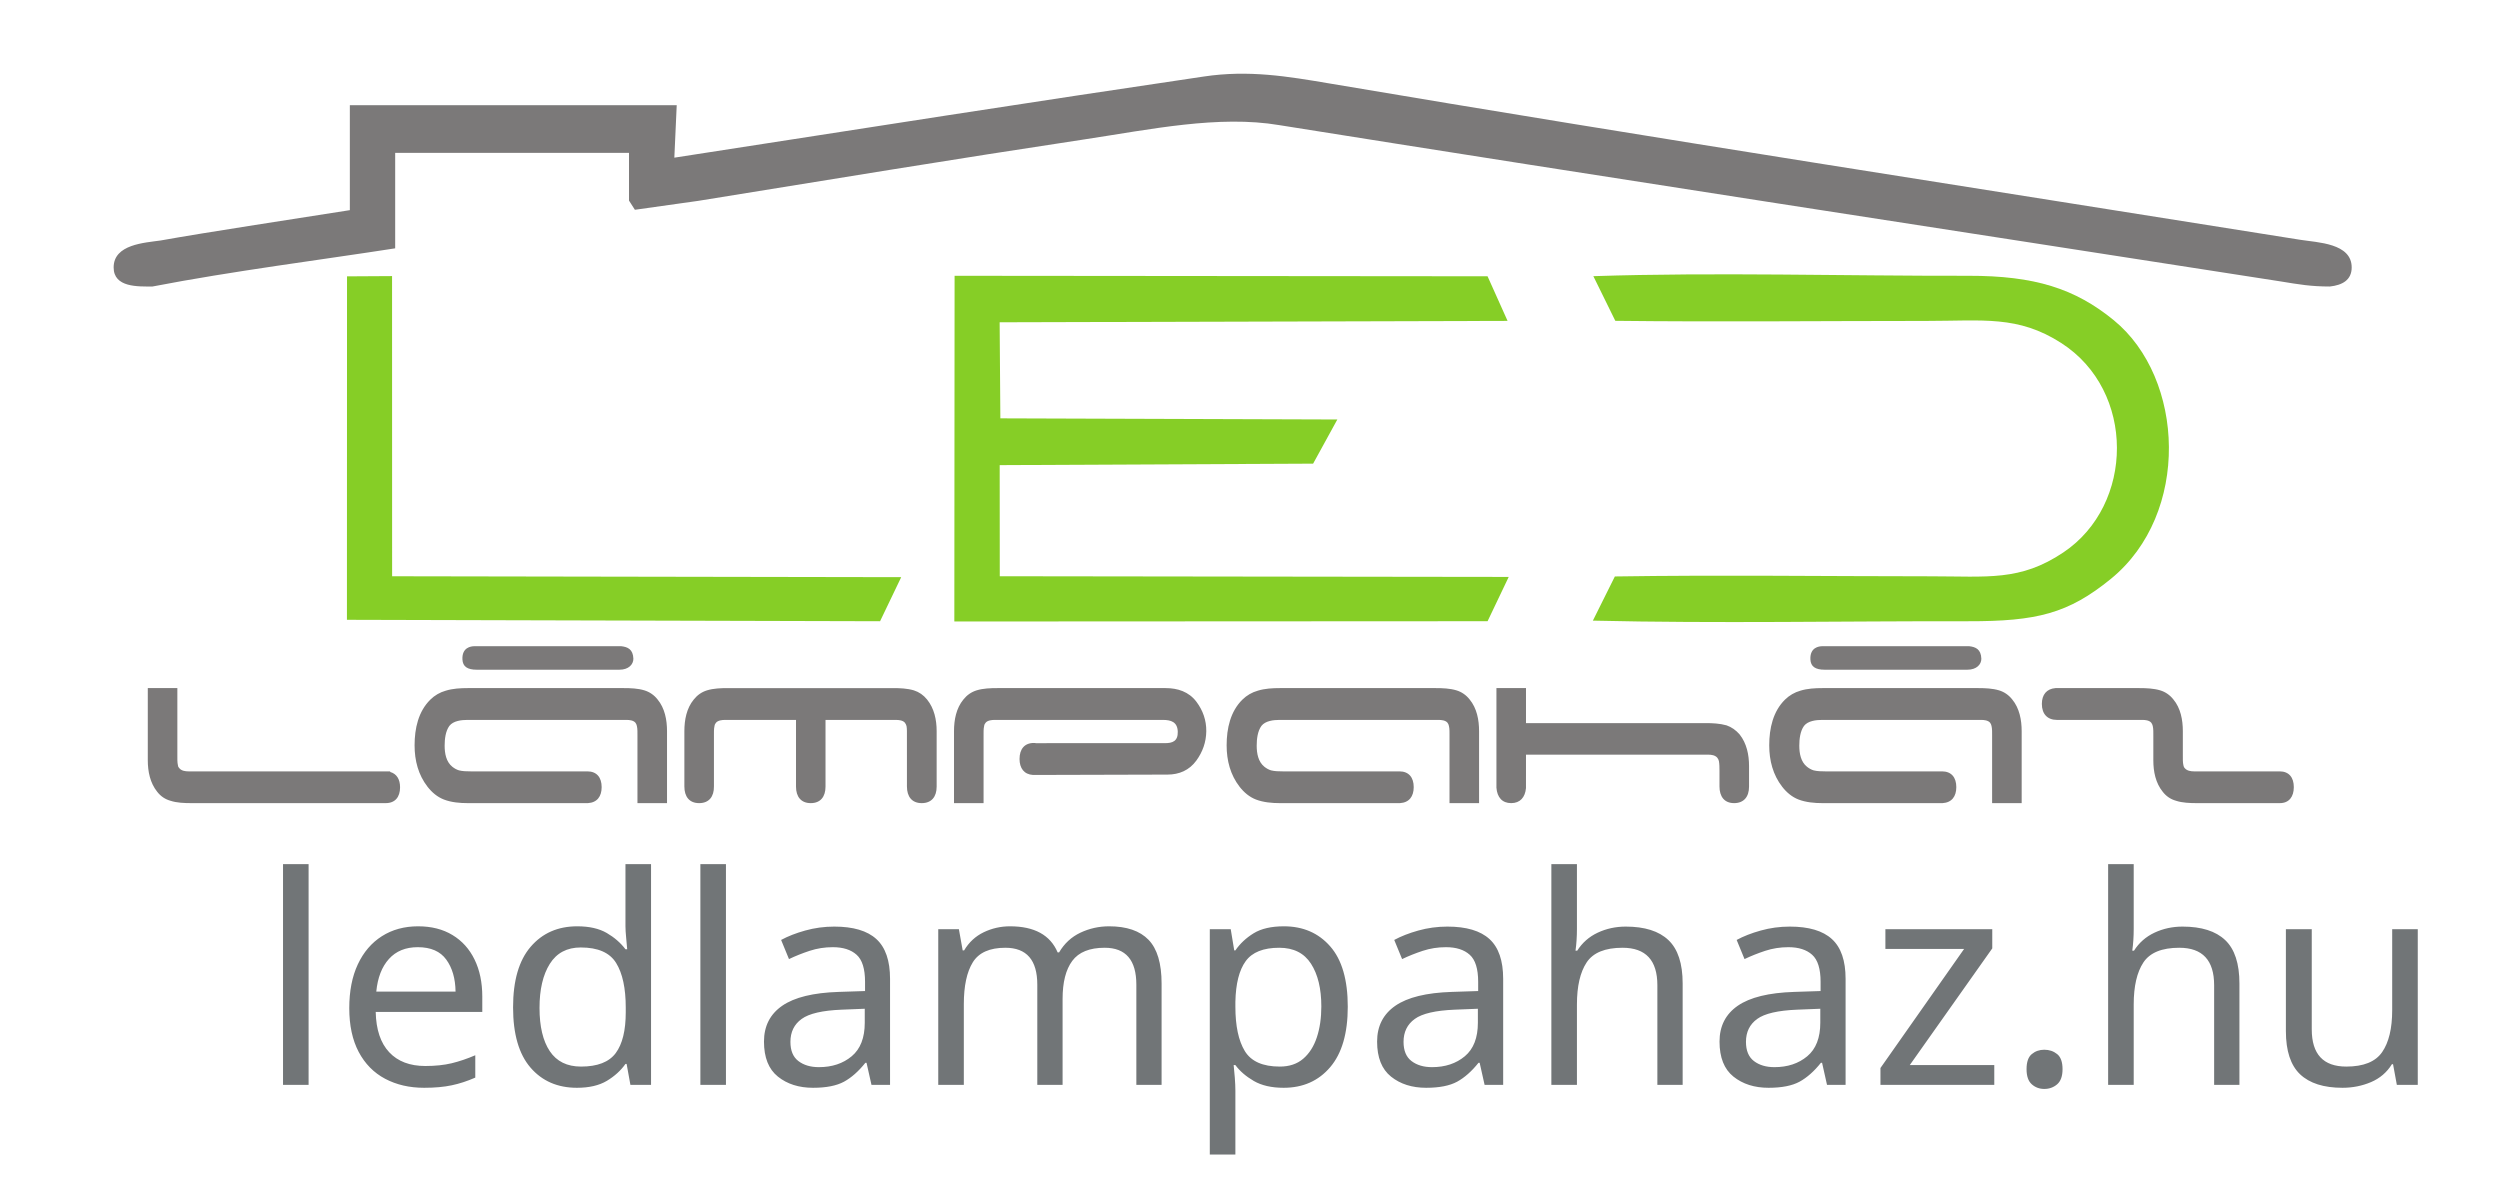
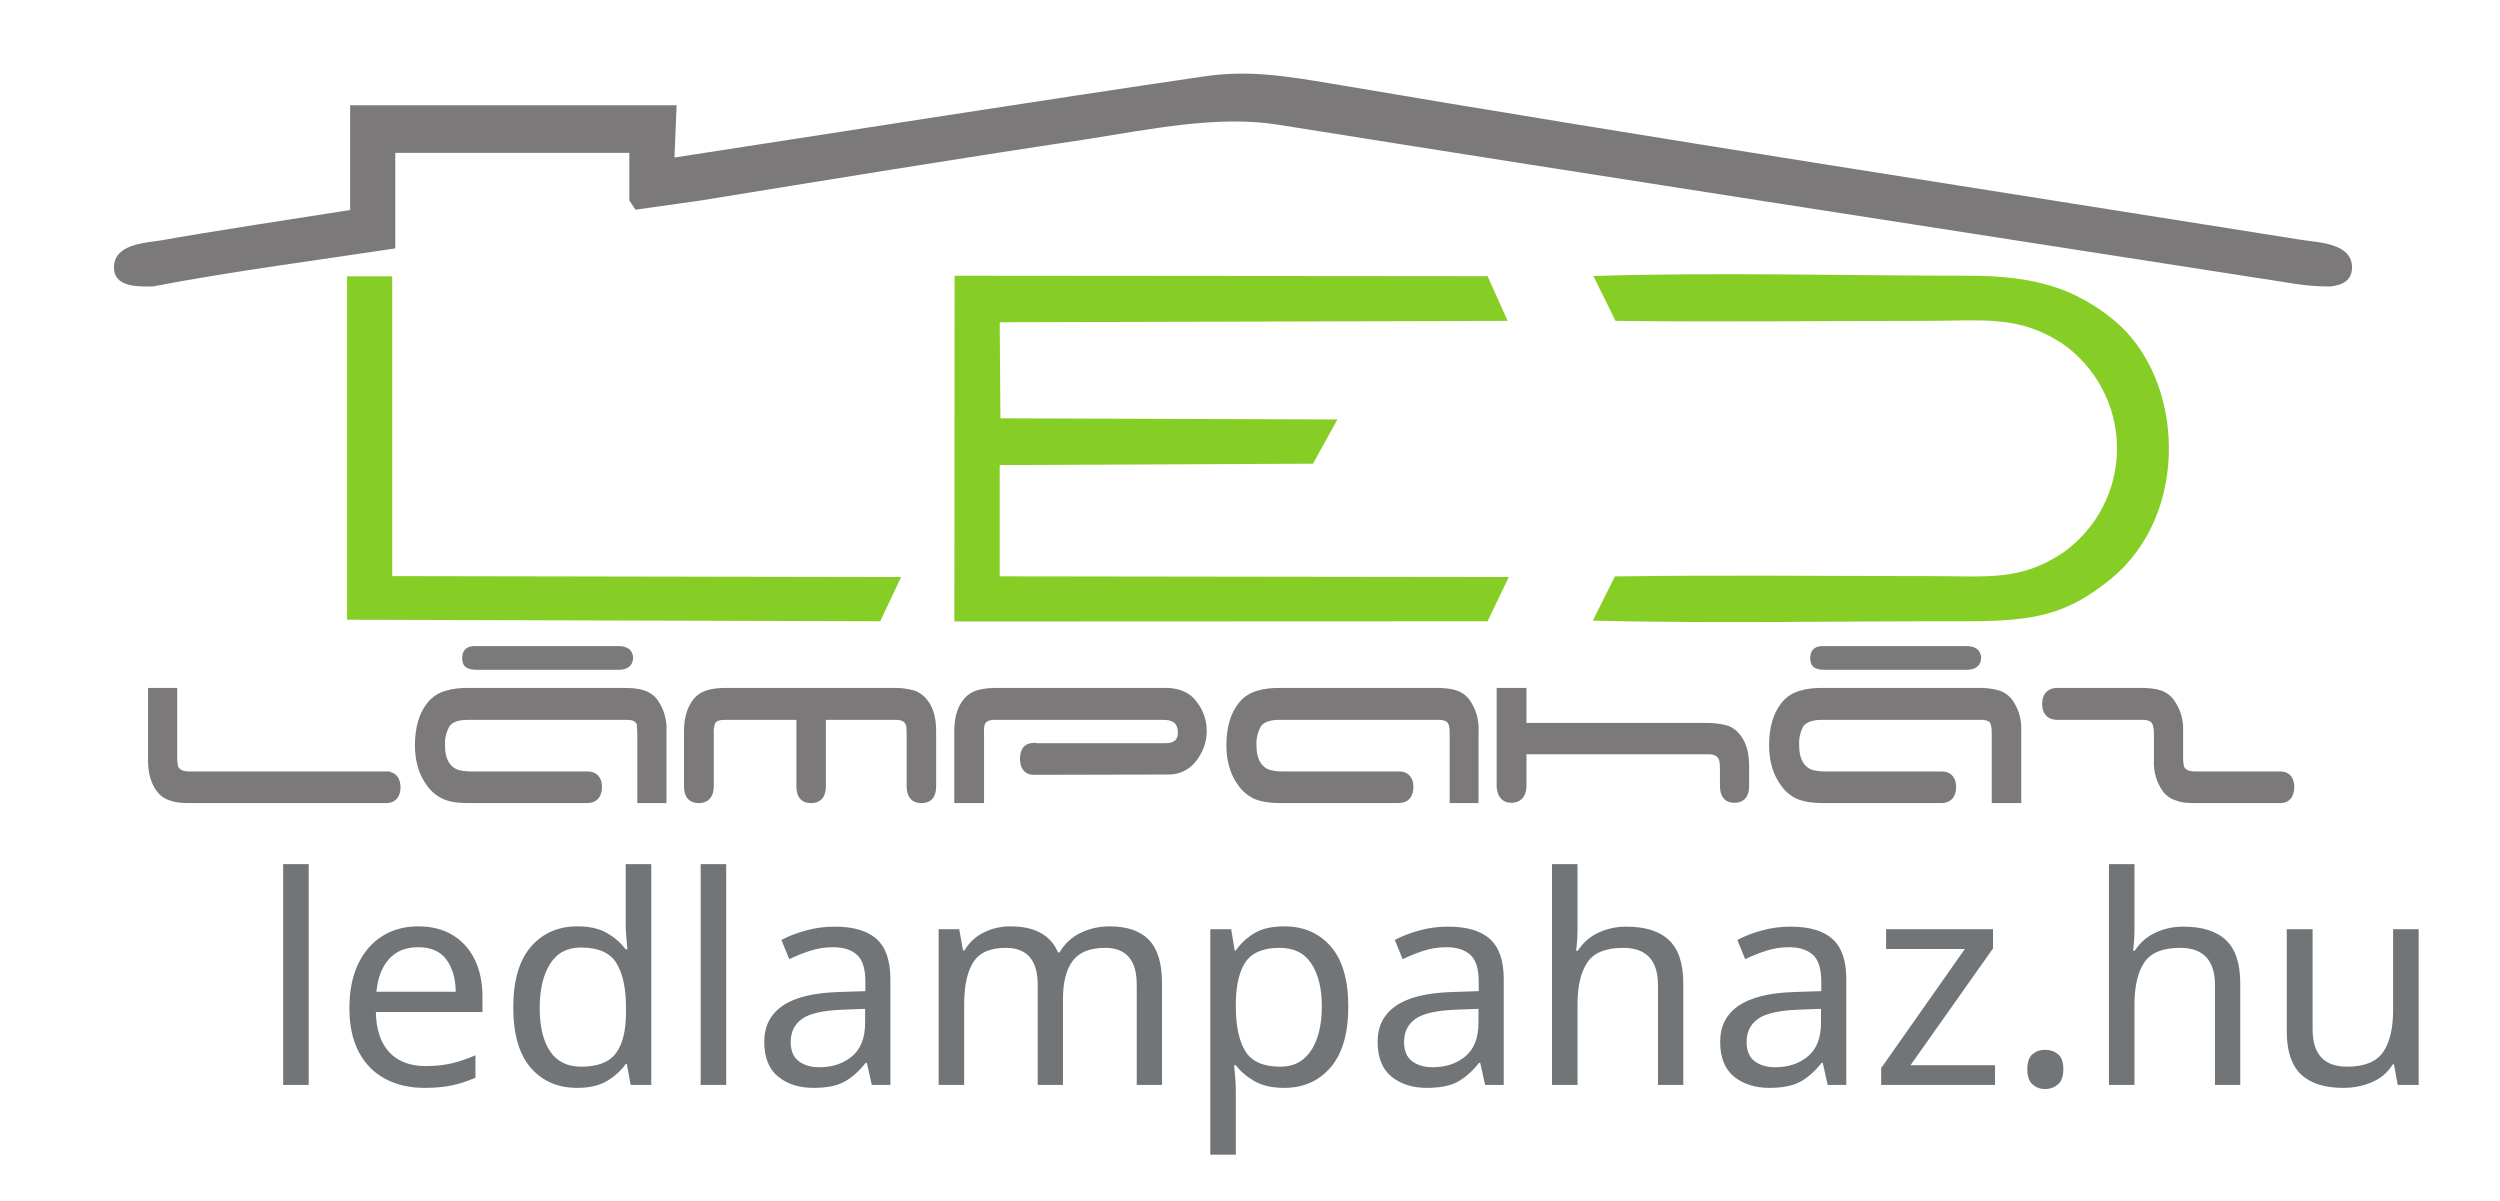
- <svg xmlns="http://www.w3.org/2000/svg" height="521.333" width="1085.333">
+ <svg xmlns="http://www.w3.org/2000/svg" viewBox="0 0 1085.3 521.3">
+   <defs />
  <defs>
    <clipPath id="a" clipPathUnits="userSpaceOnUse">
      <path d="M0 391h814V0H0z" />
    </clipPath>
  </defs>
-   <path d="M414.308 269.809l231.5-.123 9.176-19.225-220.95-.295-.035-48.237 136.068-.644 10.516-19.172-146.294-.496-.308-41.704 220.503-.604-8.687-19.364-231.378-.216z" fill="#86ce26" fill-rule="evenodd" />
-   <g clip-path="url(#a)" transform="matrix(1.33333 0 0 -1.33333 0 521.333)" fill-rule="evenodd">
-     <path d="M525.944 286.54c33.658-.395 67.533-.033 101.207-.033 18.553 0 29.906 1.875 44.036-7.22 24.214-15.59 23.798-52.634.657-68.146-14.093-9.448-24.59-7.788-43.32-7.787-34.139.002-68.629.483-102.724-.05l-7.159-14.382c40.626-.96 81.76-.123 122.237-.196 22.24-.04 32.523 2.456 46.44 13.807 25.97 21.183 24.061 65.29.928 84.206-12.612 10.312-25.74 14.505-47.368 14.465-40.206-.075-82.107 1.192-122.082-.122zM112.96 189.191l173.591-.464 6.881 14.347-165.758.295-.02 97.737-14.664-.088z" fill="#86ce26" />
-     <path d="M219.566 339.665l.776 17.091H113.91v-34.182c-14.652-2.322-47.384-7.302-61.599-9.873-5.217-.753-15.31-1.235-15.31-8.773 0-6.596 7.972-6.214 12.648-6.214 25.955 5.024 55.418 8.75 79.022 12.43v31.075h76.134v-15.537l1.914-2.985 20.633 2.905c41.941 6.78 84.073 13.718 126.054 20.061 21.122 3.191 43.441 7.92 63.121 4.598 108.841-17.375 217.092-33.91 325.988-50.881 6.098-1.001 9.896-1.666 16.094-1.666 4 .432 7.102 2.066 7.102 6.214 0 7.899-11.128 8.1-16.657 8.983-105.356 16.827-210.63 33.058-315.965 50.882-13.847 2.342-26.489 4.49-41.164 2.286-54.46-8.046-110.75-16.854-172.359-26.414m488.946-209.392c-1.723.479-3.183 1.456-4.312 2.91-2.328 2.858-3.074 6.567-3.074 10.269v8.042c0 .865.039 2.23-.19 3.132-.074.412-.295.8-.511 1.088-.677.77-1.942.882-2.872.882h-27.806c-3.063 0-4.915 1.877-4.915 5.21 0 2.995 1.533 4.918 4.445 5.15H696.6c2.206 0 4.656-.101 6.767-.736 1.687-.506 3.156-1.526 4.28-2.95 2.376-2.838 3.087-6.677 3.087-10.345v-7.898c0-.85-.042-2.324.172-3.116l.016-.062.009-.063c.043-.307.173-.652.487-.96.718-.818 1.95-.984 2.942-.984h27.9c3.022 0 4.606-1.976 4.606-5.13 0-3.123-1.544-5.21-4.552-5.21H715.26c-2.136 0-4.711.085-6.748.77m-211.646 25.285h58.489c2.219 0 4.576-.108 6.793-.725 1.658-.576 3.066-1.564 4.28-2.971 2.294-2.897 3.062-6.595 3.062-10.313v-6.671c0-3.318-1.694-5.374-4.86-5.374-3.188 0-4.766 2.148-4.766 5.435v5.157c0 1.017-.006 2.11-.18 3.079a2.724 2.724 0 01-.551 1.133c-.706.806-1.9.973-2.878.973h-59.391l-.005-10.897c-.275-3.007-1.917-4.88-4.815-4.88-2.923 0-4.57 1.882-4.805 5.027v32.426h9.627zm-159.591-6.532l41.946.005c2.566-.028 4.338.649 4.26 3.712-.08 3.204-2.222 3.854-4.848 3.854h-54.774c-.901 0-2.262-.127-2.912-.887-.25-.293-.45-.635-.5-1.034l-.01-.086-.02-.082c-.202-.766-.166-2.197-.166-3.013v-21.991h-9.627v23.422c0 3.698.723 7.493 3.06 10.312 1.15 1.453 2.597 2.454 4.305 2.983 2.11.656 4.579.736 6.77.736h54.772c3.865 0 7.566-1.146 10.057-4.49 2.077-2.788 3.219-5.974 3.178-9.558-.04-3.555-1.195-6.736-3.221-9.53-2.334-3.218-5.641-4.574-9.38-4.584l-43.8-.122c-2.906.175-4.403 2.178-4.403 5.209 0 3.175 1.587 5.21 4.643 5.21.228 0 .45-.011.67-.066m-68.486 7.57v-21.718c0-3.295-1.638-5.374-4.804-5.374-3.166 0-4.804 2.08-4.804 5.374v21.719h-23.113c-.903 0-2.262-.127-2.913-.89-.251-.293-.45-.633-.5-1.034l-.01-.083-.02-.082c-.202-.766-.166-2.197-.166-3.013V134.96c.046-3.346-1.612-5.459-4.821-5.459-3.202 0-4.806 2.12-4.806 5.435v17.987c0 3.697.724 7.492 3.06 10.312 1.15 1.454 2.598 2.455 4.305 2.984 2.11.656 4.579.736 6.77.736h53.874c2.187 0 4.592-.101 6.725-.74 1.696-.54 3.128-1.535 4.284-2.969 2.333-2.89 3.125-6.584 3.125-10.323v-18.048c0-3.326-1.684-5.374-4.858-5.374-3.198 0-4.817 2.116-4.817 5.435l-.006 16.556c0 .97.04 2.156-.122 3.07a2.968 2.968 0 01-.557 1.147c-.672.764-1.952.885-2.874.885H275.2zm-141.743-16.951c2.14-.59 3.216-2.426 3.216-4.991 0-3.182-1.626-5.15-4.66-5.15H62.254c-2.177 0-4.685.084-6.746.768-1.736.483-3.185 1.458-4.318 2.919-2.32 2.876-3.07 6.612-3.07 10.323v23.443h9.627v-21.93c0-.87-.037-2.306.174-3.128l.022-.087.009-.09c.039-.354.199-.605.49-.907.69-.805 1.948-.972 2.913-.972h65.69zm80.322 14.975a2.46 2.46 0 01-.493 1.09c-.671.765-1.95.887-2.872.887h-51.826c-1.898 0-4.58-.284-5.861-1.945-1.262-1.731-1.54-4.323-1.54-6.452 0-2.542.496-5.241 2.5-6.854.666-.533 1.395-.942 2.175-1.176 1.2-.3 2.556-.327 3.787-.327h38.019c3.024 0 4.642-1.958 4.642-5.13 0-3.052-1.5-5.034-4.481-5.21h-39.134c-2.547 0-5.346.24-7.754 1.174-2.122.824-3.887 2.307-5.321 4.153-3.004 3.868-4.221 8.514-4.221 13.492 0 5.508 1.223 11.035 5.139 14.887a11.541 11.541 0 005.03 2.912c2.253.697 4.79.836 7.127.836h50.82c2.189 0 4.603-.09 6.713-.736 1.703-.521 3.155-1.526 4.284-2.956 2.358-2.844 3.082-6.643 3.082-10.34v-23.421h-9.626v21.99c0 .867.039 2.23-.19 3.126m238.337 1.977h-29.121c-1.883 0-4.58-.284-5.86-1.945-1.262-1.731-1.541-4.323-1.541-6.452 0-2.542.499-5.246 2.502-6.854.66-.53 1.393-.942 2.174-1.176 1.2-.3 2.555-.327 3.786-.327h38.019c3.024 0 4.643-1.958 4.643-5.13 0-3.052-1.5-5.034-4.481-5.21H416.69c-2.533 0-5.353.25-7.755 1.174-2.113.816-3.894 2.315-5.32 4.153-2.997 3.859-4.222 8.514-4.222 13.492 0 5.508 1.23 11.046 5.139 14.887a11.574 11.574 0 005.03 2.912c2.254.697 4.79.836 7.128.836h50.819c2.19 0 4.61-.098 6.714-.736 1.695-.512 3.155-1.526 4.283-2.956 2.359-2.844 3.082-6.66 3.082-10.34v-23.421h-9.626v21.99c0 .86.04 2.235-.188 3.126a2.47 2.47 0 01-.492 1.09c-.672.765-1.952.887-2.874.887h-8.09zm176.67 0h-29.121c-1.874 0-4.58-.284-5.861-1.945-1.262-1.731-1.54-4.323-1.54-6.452 0-2.542.499-5.246 2.502-6.854.66-.53 1.392-.942 2.173-1.176 1.2-.3 2.557-.327 3.788-.327h38.018c3.024 0 4.642-1.958 4.642-5.13 0-3.052-1.5-5.034-4.482-5.21H593.36c-2.522 0-5.36.253-7.755 1.174-2.11.81-3.9 2.32-5.321 4.153-2.99 3.854-4.221 8.514-4.221 13.492 0 5.508 1.234 11.052 5.14 14.889a11.623 11.623 0 005.03 2.91c2.253.697 4.79.836 7.127.836h50.819c2.189 0 4.617-.104 6.715-.736 1.689-.51 3.154-1.526 4.284-2.957 2.357-2.844 3.08-6.67 3.08-10.338v-23.422h-9.625v21.99c0 .863.04 2.232-.19 3.126a2.47 2.47 0 01-.49 1.09c-.673.766-1.95.887-2.875.887h-8.088zM206.229 176.51c0-1.816-1.521-3.57-4.554-3.57h-46.449c-3.033 0-4.555 1.019-4.659 3.36-.175 3.928 2.796 4.272 3.848 4.296h47.861c2.103-.248 3.847-.98 3.953-4.085m438.899-.001c0-1.816-1.521-3.57-4.554-3.57h-46.45c-3.033 0-4.555 1.019-4.658 3.36-.176 3.928 2.796 4.272 3.847 4.296h47.862c2.102-.248 3.847-.98 3.953-4.085" fill="#7b7979" />
+   <path fill="#86ce26" fill-rule="evenodd" d="M414.3 269.8l231.5-.1 9.2-19.2-221-.3v-48.3l136-.6 10.6-19.2-146.3-.5-.3-41.7 220.5-.6-8.7-19.4-231.4-.2z" />
+   <g fill-rule="evenodd" clip-path="url(#a)" transform="matrix(1.33333 0 0 -1.33333 0 521.3)">
+     <path fill="#86ce26" d="M526 286.5c33.6-.4 67.5 0 101.2 0 18.5 0 29.9 1.9 44-7.2a41.6 41.6 0 00.6-68.2c-14-9.4-24.5-7.7-43.3-7.7-34.1 0-68.6.4-102.7-.1l-7.2-14.4c40.7-1 81.8-.1 122.3-.2 22.2 0 32.5 2.5 46.4 13.8 26 21.2 24 65.3 1 84.2-12.7 10.4-25.8 14.5-47.4 14.5-40.2 0-82.1 1.2-122.1-.1zm-413-97.3l173.6-.5 6.8 14.4-165.7.3V301H113z" />
+     <path fill="#7b7979" d="M219.6 339.7l.7 17H114v-34.1c-14.6-2.3-47.4-7.3-61.6-9.9-5.2-.8-15.3-1.2-15.3-8.8 0-6.6 8-6.2 12.6-6.2 26 5 55.5 8.8 79 12.4v31.1h76.2v-15.5l2-3 20.6 2.9c41.9 6.8 84 13.7 126 20 21.1 3.3 43.4 8 63.1 4.7 108.9-17.4 217.1-34 326-51 6.1-1 10-1.6 16.1-1.6 4 .4 7.1 2 7.1 6.2 0 8-11.1 8.1-16.6 9-105.4 16.8-210.7 33-316 50.9-13.9 2.3-26.5 4.5-41.2 2.3-54.4-8-110.7-16.9-172.3-26.4m489-209.4a8.1 8.1 0 00-4.4 2.9 16 16 0 00-3 10.3v8c0 .9 0 2.2-.3 3.1 0 .4-.3.8-.5 1.1-.7.8-2 .9-2.8.9h-27.9c-3 0-4.9 1.9-4.9 5.2 0 3 1.6 5 4.5 5.2h27.3c2.2 0 4.7-.1 6.8-.8a8.6 8.6 0 004.2-3 16 16 0 003.1-10.3V145c0-.8 0-2.3.2-3v-.2c0-.3.2-.7.5-1 .7-.8 2-1 3-1h27.9c3 0 4.6-2 4.6-5 0-3.2-1.6-5.3-4.6-5.3h-27c-2.2 0-4.8 0-6.8.8M497 155.6h58.5c2.2 0 4.5-.2 6.7-.8 1.7-.5 3.1-1.5 4.3-3 2.3-2.8 3-6.5 3-10.3V135c0-3.3-1.6-5.4-4.8-5.4-3.2 0-4.7 2.2-4.7 5.4v5.2c0 1 0 2.1-.2 3a2.7 2.7 0 01-.6 1.2c-.7.8-1.9 1-2.8 1h-59.4v-11c-.3-3-2-4.8-4.9-4.8-2.9 0-4.5 1.9-4.8 5V167h9.7zM337.3 149h42c2.5 0 4.3.7 4.2 3.7-.1 3.2-2.2 3.9-4.9 3.9H324c-1 0-2.3-.1-3-.9a2 2 0 01-.5-1v-.1c-.2-.9-.1-2.3-.1-3.1v-22h-9.7v23.4c0 3.7.7 7.5 3 10.3a8.7 8.7 0 004.4 3c2.1.7 4.6.8 6.8.8h54.7c3.9 0 7.6-1.2 10-4.5 2.2-2.8 3.3-6 3.3-9.6 0-3.5-1.2-6.7-3.3-9.5a11 11 0 00-9.3-4.6l-43.8-.1c-3 .1-4.4 2.2-4.4 5.2 0 3.2 1.5 5.2 4.6 5.2h.7m-68.5 7.5v-21.7c0-3.3-1.6-5.4-4.8-5.4-3.2 0-4.8 2-4.8 5.4v21.7H236c-1 0-2.3-.1-3-.9a2 2 0 01-.4-1v-.1c-.3-.9-.2-2.3-.2-3.1V135c0-3.4-1.7-5.5-4.9-5.5s-4.8 2.1-4.8 5.4v18c0 3.7.8 7.5 3 10.3a8.7 8.7 0 004.4 3c2.1.7 4.6.8 6.8.8h53.8a24 24 0 006.8-.8 8.9 8.9 0 004.3-3c2.3-2.8 3-6.5 3-10.3v-18c0-3.4-1.6-5.4-4.8-5.4-3.2 0-4.8 2.1-4.8 5.4v16.6l-.1 3a3 3 0 01-.6 1.2c-.7.8-2 .9-2.9.9h-16.5zm-141.8-17c2.2-.5 3.3-2.4 3.3-5 0-3.1-1.7-5.1-4.7-5.1H62.3c-2.2 0-4.7 0-6.8.8a8.1 8.1 0 00-4.3 2.9c-2.3 2.9-3 6.6-3 10.3V167h9.5v-22c0-.8 0-2.3.2-3.1v-.2c0-.3.3-.6.5-.9.7-.8 2-1 3-1H127zm80.4 15a2.5 2.5 0 01-.5 1.1c-.7.8-2 .9-2.9.9h-51.8c-2 0-4.6-.3-5.9-2a11.4 11.4 0 01-1.5-6.4c0-2.5.5-5.2 2.5-6.9.6-.5 1.4-.9 2.2-1.1a16 16 0 013.7-.4h38c3 0 4.7-2 4.7-5 0-3.1-1.5-5.1-4.5-5.3h-39.1c-2.6 0-5.4.2-7.8 1.2-2 .8-3.9 2.3-5.3 4.1-3 3.9-4.2 8.5-4.2 13.5 0 5.5 1.2 11 5.1 15a11.5 11.5 0 005 2.8c2.3.7 4.8.9 7.2.9H203c2.2 0 4.6-.1 6.7-.8a8.6 8.6 0 004.3-3 16 16 0 003-10.3v-23.4h-9.5v22c0 .9 0 2.2-.2 3.1m238.3 2h-29.1c-1.9 0-4.6-.3-5.9-2a11.4 11.4 0 01-1.5-6.4c0-2.5.5-5.2 2.5-6.9.6-.5 1.4-.9 2.2-1.1a16 16 0 013.7-.4h38c3 0 4.7-2 4.7-5 0-3.1-1.5-5.1-4.5-5.3h-39.1c-2.5 0-5.4.3-7.8 1.2-2 .8-3.9 2.3-5.3 4.1-3 3.9-4.2 8.5-4.2 13.5 0 5.5 1.2 11 5.1 15a11.6 11.6 0 005 2.8c2.3.7 4.9.9 7.2.9h50.8c2.2 0 4.6-.1 6.7-.8a8.6 8.6 0 004.3-3 16 16 0 003-10.3v-23.4H472v22c0 .9 0 2.2-.2 3.1a2.5 2.5 0 01-.5 1.1c-.7.8-2 .9-2.9.9h-8zm176.7 0h-29.1c-2 0-4.6-.3-6-2a11.4 11.4 0 01-1.4-6.4c0-2.5.5-5.2 2.5-6.9.6-.5 1.3-.9 2.1-1.1a16 16 0 013.8-.4h38c3 0 4.7-2 4.7-5 0-3.1-1.5-5.1-4.5-5.3h-39.1c-2.6 0-5.4.3-7.8 1.2-2.1.8-3.9 2.3-5.3 4.1-3 3.9-4.2 8.5-4.2 13.5 0 5.5 1.2 11 5.1 15a11.6 11.6 0 005 2.8c2.3.7 4.8.9 7.2.9h50.8a24 24 0 006.7-.8 8.6 8.6 0 004.3-3 16 16 0 003-10.3v-23.4h-9.6v22c0 .9 0 2.2-.2 3.1a2.5 2.5 0 01-.4 1.1c-.7.8-2 .9-3 .9h-8zm-416.2 20c0-2-1.5-3.7-4.5-3.7h-46.5c-3 0-4.5 1-4.6 3.4-.2 4 2.8 4.3 3.8 4.3h47.9c2-.3 3.8-1 4-4m438.8 0c0-2-1.5-3.7-4.5-3.7H594c-3 0-4.5 1-4.6 3.4-.2 4 2.8 4.3 3.8 4.3h47.9c2-.3 3.8-1 4-4" />
  </g>
-   <text style="-inkscape-font-specification:MyriadPro-Regular" transform="translate(112.16 470.974) scale(1.33333)" font-weight="400" font-size="94.566" font-family="Myriad Pro" fill="#717577">
-     <tspan y="0" x="0 22.318 69.695 123.03 145.348 190.929 269.797 323.605 369.186 421.67 467.251 507.725 527.3 579.784">ledlampahaz.hu</tspan>
+   <text fill="#717577" font-family="Myriad Pro" font-size="94.6" font-weight="400" style="-inkscape-font-specification:MyriadPro-Regular" transform="translate(112.2 471) scale(1.33333)">
+     <tspan x="0 22.3 69.7 123 145.3 190.9 269.8 323.6 369.2 421.7 467.3 507.7 527.3 579.8" y="0">ledlampahaz.hu</tspan>
  </text>
</svg>
